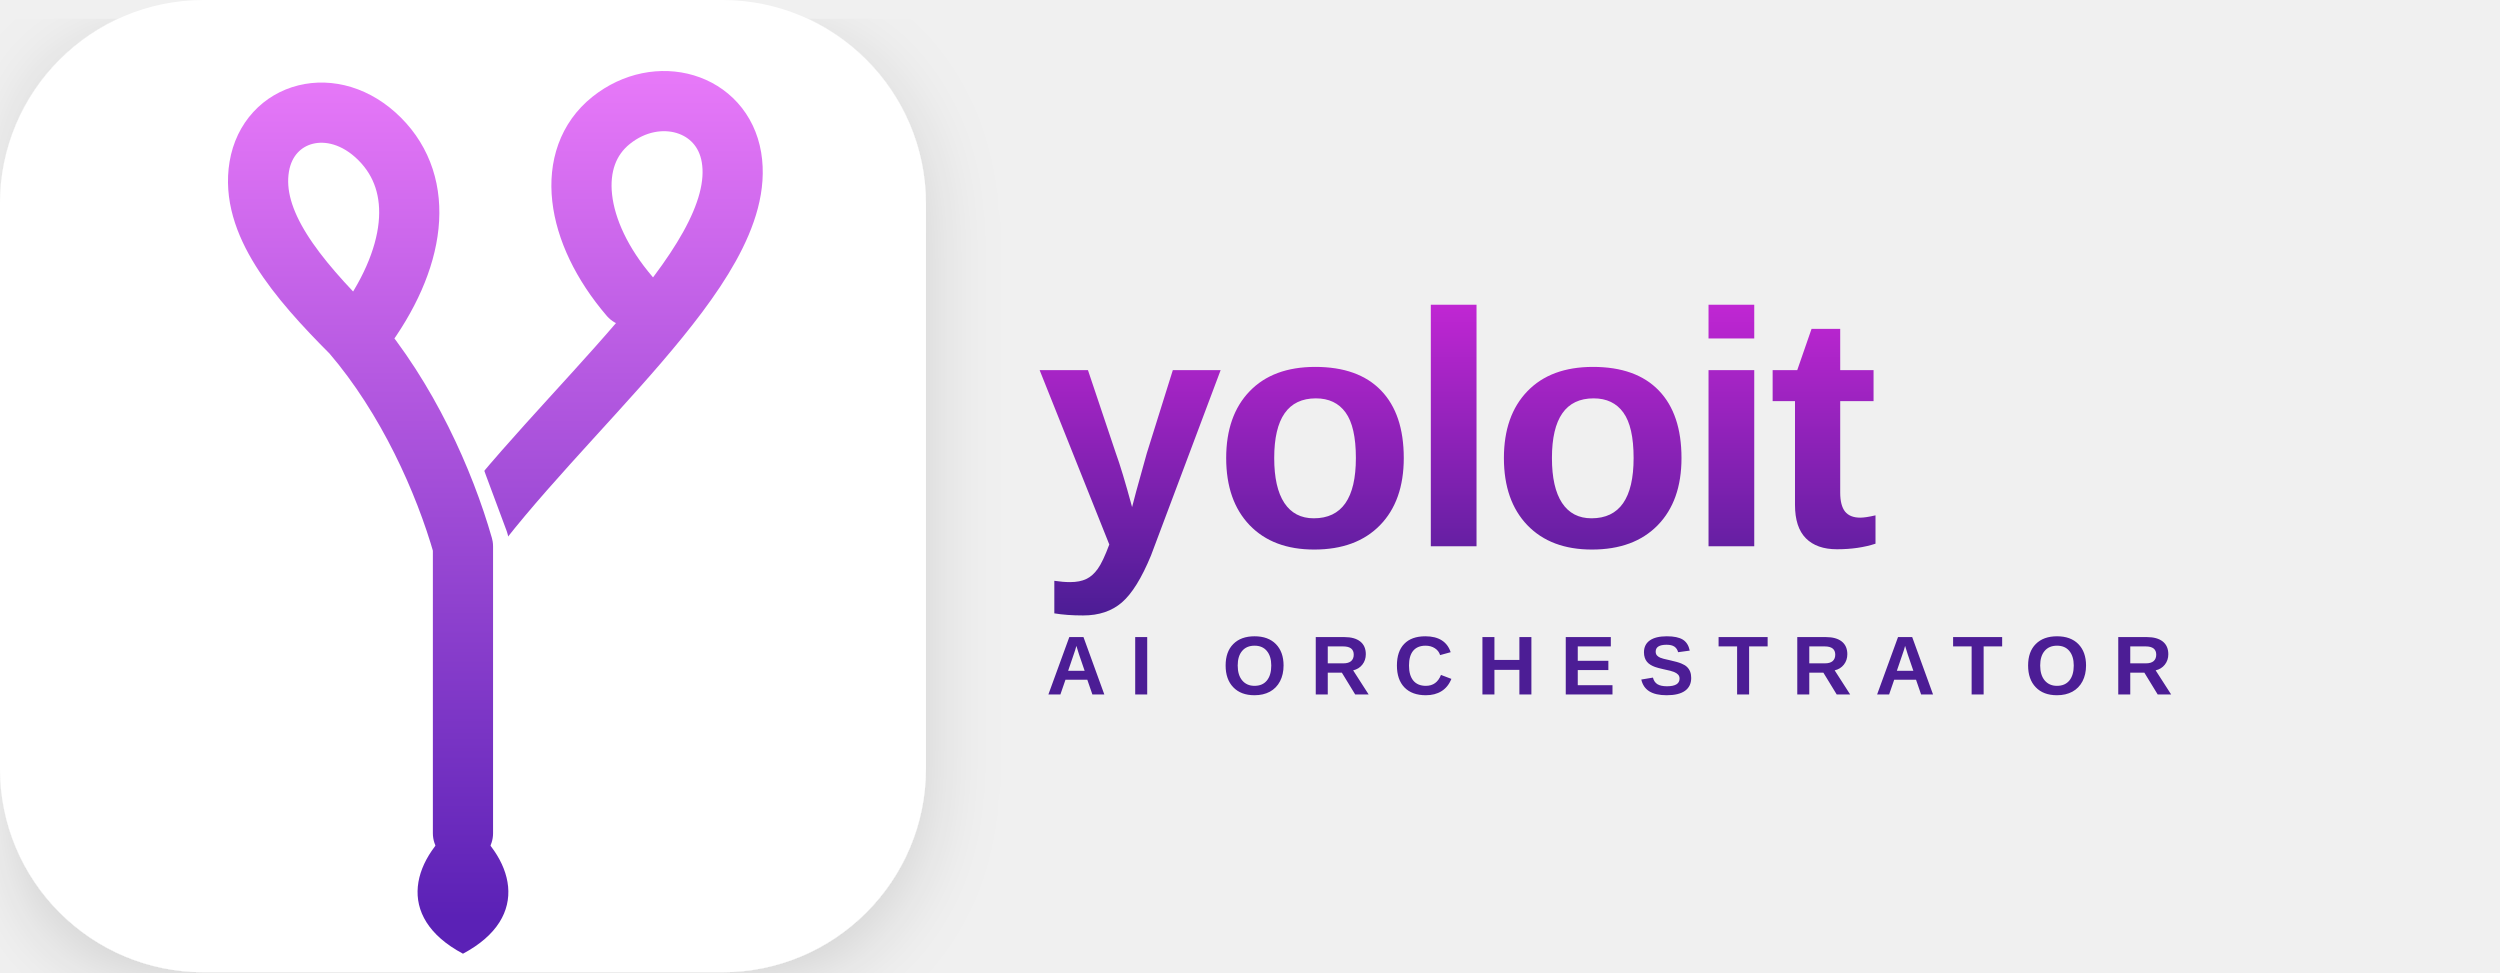
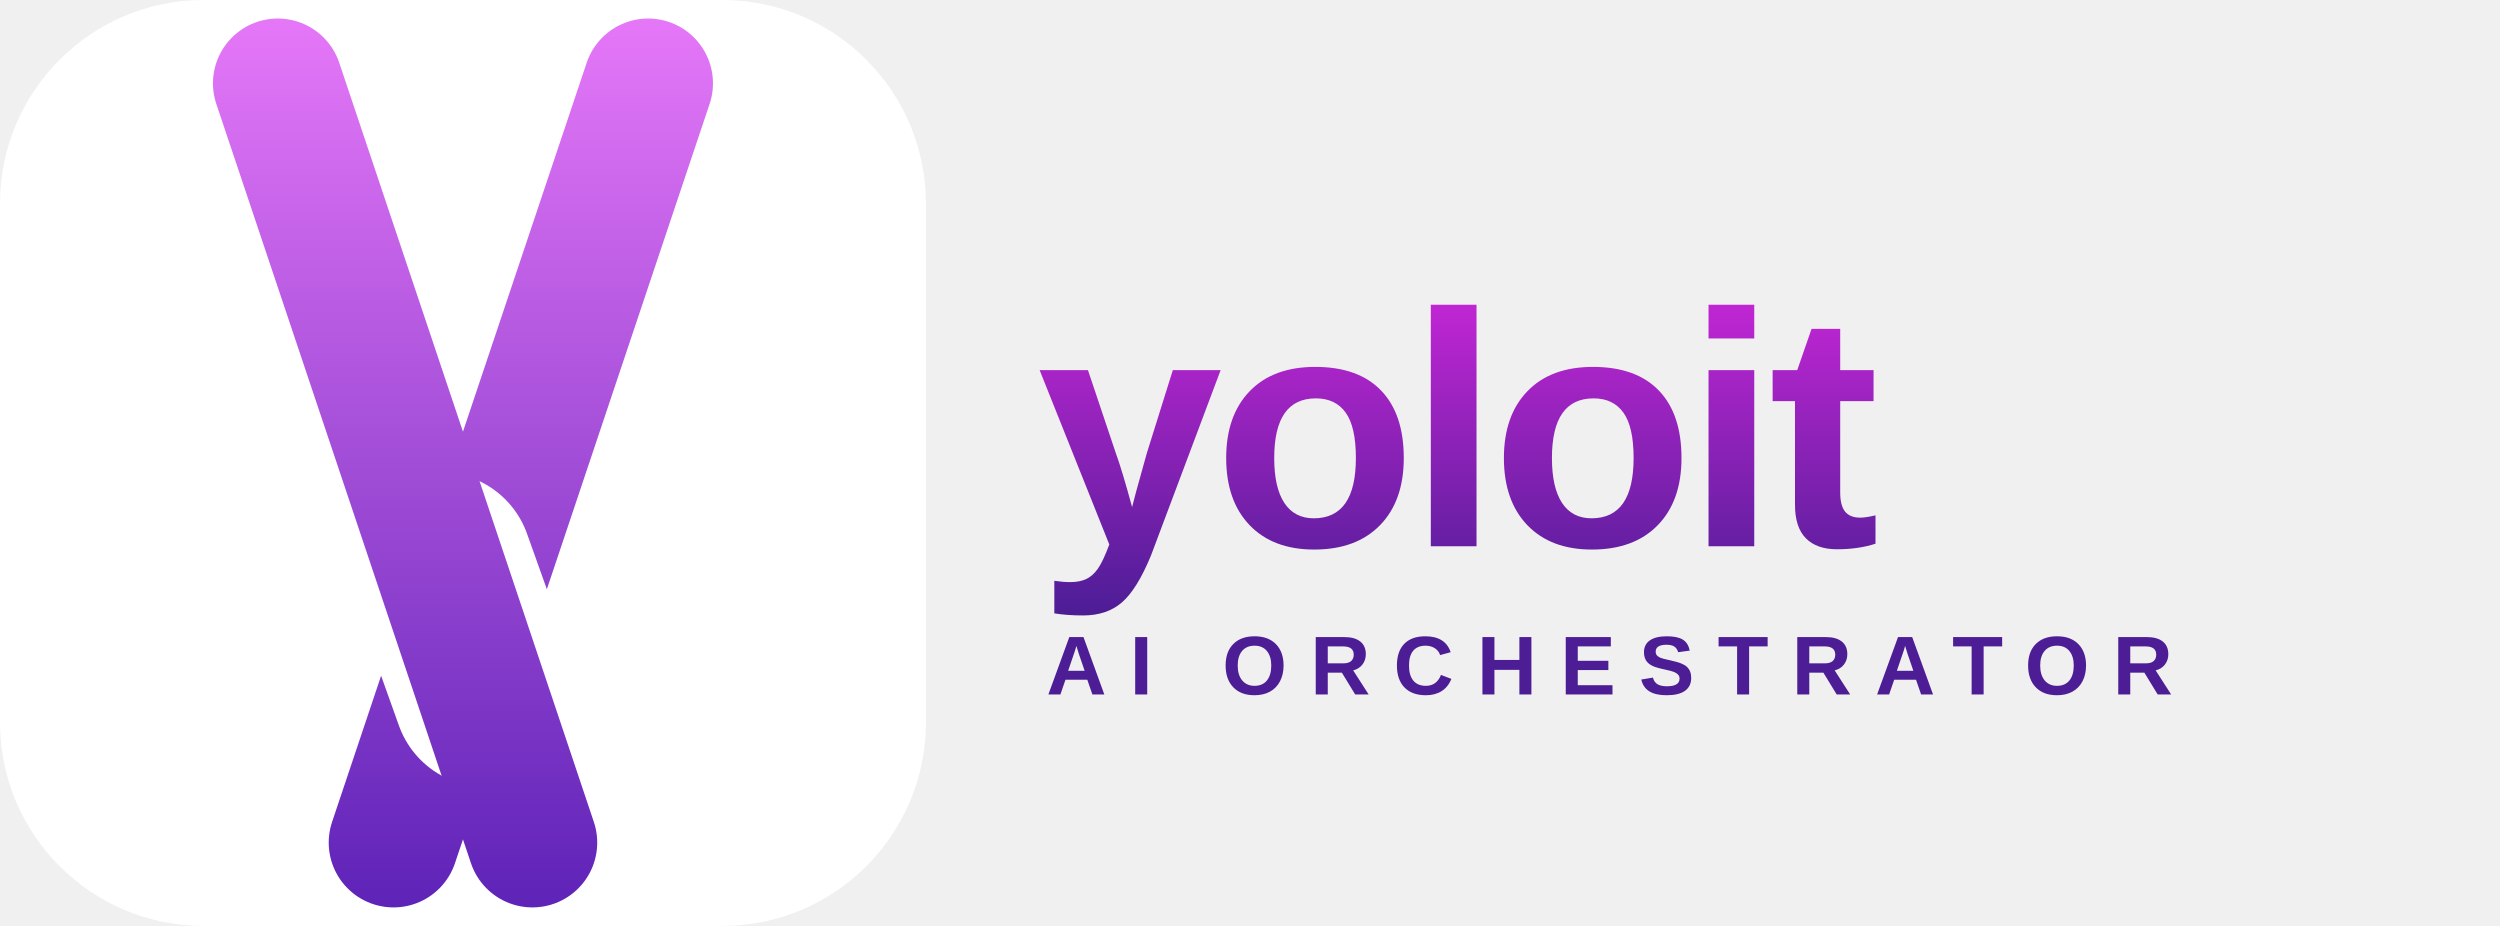
- <svg xmlns="http://www.w3.org/2000/svg" viewBox="0 0 540 210" width="540" height="210">
+ <svg xmlns="http://www.w3.org/2000/svg" viewBox="0 0 540 200" width="540" height="200">
  <defs>
-     <linearGradient id="g" x1="100" y1="15" x2="100" y2="198" gradientUnits="userSpaceOnUse">
+     <linearGradient id="g" x1="100" y1="0" x2="100" y2="200" gradientUnits="userSpaceOnUse">
      <stop offset="0%" stop-color="#E879F9" />
      <stop offset="100%" stop-color="#5B21B6" />
    </linearGradient>
    <linearGradient id="tg" x1="0%" y1="0%" x2="0%" y2="100%">
      <stop offset="0%" stop-color="#C026D3" />
      <stop offset="100%" stop-color="#4C1D95" />
    </linearGradient>
-     <filter id="shadow">
-       <feDropShadow dx="0" dy="4" stdDeviation="8" flood-color="#00000022" />
-     </filter>
  </defs>
-   <rect width="200" height="210" rx="44" fill="white" filter="url(#shadow)" />
-   <path d="M 100 118 C 110 104,126 88,138 74 C 150 60,160 46,158 34            C 156 22,142 18,132 26 C 122 34,124 50,136 64" fill="none" stroke="url(#g)" stroke-width="13" stroke-linecap="round" stroke-linejoin="round" />
-   <path d="M 100 118 C 97 110,94 102,92 96" fill="none" stroke="white" stroke-width="20" stroke-linecap="round" />
-   <path d="M 78 72 C 90 56,92 40,82 30 C 72 20,58 24,56 36            C 54 48,64 60,76 72 C 88 86,96 104,100 118 L 100 180" fill="none" stroke="url(#g)" stroke-width="13" stroke-linecap="round" stroke-linejoin="round" />
-   <path d="M 100 177 C 89 185,85 198,100 206 C 115 198,111 185,100 177 Z" fill="url(#g)" />
+   <rect width="200" height="200" rx="44" fill="white" />
+   <line x1="85" y1="182" x2="140" y2="18" stroke="url(#g)" stroke-width="28" stroke-linecap="round" />
+   <line x1="105" y1="150" x2="95" y2="122" stroke="white" stroke-width="40" stroke-linecap="round" />
+   <line x1="115" y1="182" x2="60" y2="18" stroke="url(#g)" stroke-width="28" stroke-linecap="round" />
  <text x="224" y="118" font-family="'SF Pro Rounded','Nunito','Poppins','Helvetica Neue',Arial,sans-serif" font-size="72" font-weight="700" letter-spacing="-2" fill="url(#tg)">yoloit</text>
  <text x="226" y="150" font-family="'SF Pro Text','Nunito','Helvetica Neue',Arial,sans-serif" font-size="18" font-weight="600" letter-spacing="5" fill="#4C1D95">AI ORCHESTRATOR</text>
</svg>
